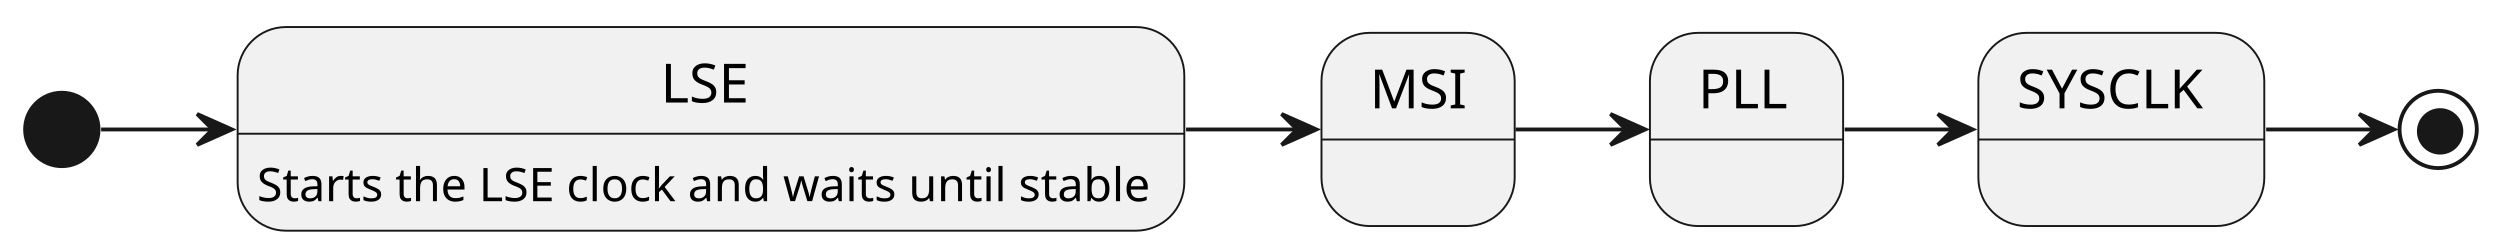
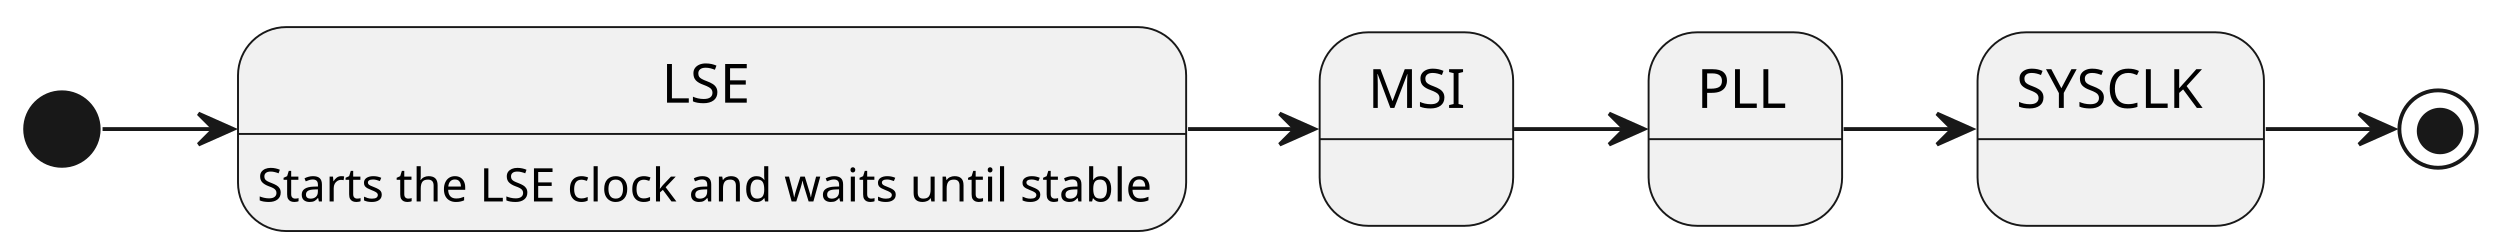
- <svg xmlns="http://www.w3.org/2000/svg" contentStyleType="text/css" height="65px" preserveAspectRatio="none" style="width:647px;height:65px;background:#FFFFFF;" version="1.1" viewBox="0 0 647 65" width="647px" zoomAndPan="magnify">
+ <svg xmlns="http://www.w3.org/2000/svg" contentStyleType="text/css" height="65px" preserveAspectRatio="none" style="width:646px;height:65px;background:#FFFFFF;" version="1.1" viewBox="0 0 646 65" width="646px" zoomAndPan="magnify">
  <defs />
  <g>
-     <ellipse cx="16" cy="33.5" fill="#181818" rx="10" ry="10" style="stroke:none;stroke-width:1.0;" />
+     <ellipse cx="16" cy="33.35" fill="#181818" rx="10" ry="10" style="stroke:none;stroke-width:1.0;" />
    <g id="LSE">
      <rect fill="#F1F1F1" height="52.703" rx="12.5" ry="12.5" style="stroke:#181818;stroke-width:0.5;" width="245" x="61.5" y="7" />
      <line style="stroke:#181818;stroke-width:0.5;" x1="61.5" x2="306.5" y1="34.609" y2="34.609" />
      <text fill="#000000" font-family="sans-serif" font-size="14" lengthAdjust="spacing" textLength="26" x="171" y="26.533">LSE</text>
      <text fill="#000000" font-family="sans-serif" font-size="12" lengthAdjust="spacing" textLength="225" x="66.5" y="52.066">Starts the LSE clock and waits until stable</text>
    </g>
    <g id="MSI">
-       <rect fill="#F1F1F1" height="50" rx="12.5" ry="12.5" style="stroke:#181818;stroke-width:0.5;" width="50" x="342" y="8.5" />
-       <line style="stroke:#181818;stroke-width:0.5;" x1="342" x2="392" y1="36.109" y2="36.109" />
-       <text fill="#000000" font-family="sans-serif" font-size="14" lengthAdjust="spacing" textLength="25" x="354.5" y="28.033">MSI</text>
+       <rect fill="#F1F1F1" height="50" rx="12.5" ry="12.5" style="stroke:#181818;stroke-width:0.5;" width="50" x="341" y="8.35" />
+       <line style="stroke:#181818;stroke-width:0.5;" x1="341" x2="391" y1="35.959" y2="35.959" />
+       <text fill="#000000" font-family="sans-serif" font-size="14" lengthAdjust="spacing" textLength="25" x="353.5" y="27.883">MSI</text>
    </g>
    <g id="PLL">
-       <rect fill="#F1F1F1" height="50" rx="12.5" ry="12.5" style="stroke:#181818;stroke-width:0.5;" width="50" x="427" y="8.5" />
-       <line style="stroke:#181818;stroke-width:0.5;" x1="427" x2="477" y1="36.109" y2="36.109" />
-       <text fill="#000000" font-family="sans-serif" font-size="14" lengthAdjust="spacing" textLength="25" x="439.5" y="28.033">PLL</text>
+       <rect fill="#F1F1F1" height="50" rx="12.5" ry="12.5" style="stroke:#181818;stroke-width:0.5;" width="50" x="426" y="8.35" />
+       <line style="stroke:#181818;stroke-width:0.5;" x1="426" x2="476" y1="35.959" y2="35.959" />
+       <text fill="#000000" font-family="sans-serif" font-size="14" lengthAdjust="spacing" textLength="25" x="438.5" y="27.883">PLL</text>
    </g>
    <g id="SYSCLK">
-       <rect fill="#F1F1F1" height="50" rx="12.5" ry="12.5" style="stroke:#181818;stroke-width:0.5;" width="74" x="512" y="8.5" />
-       <line style="stroke:#181818;stroke-width:0.5;" x1="512" x2="586" y1="36.109" y2="36.109" />
-       <text fill="#000000" font-family="sans-serif" font-size="14" lengthAdjust="spacing" textLength="54" x="522" y="28.033">SYSCLK</text>
+       <rect fill="#F1F1F1" height="50" rx="12.5" ry="12.5" style="stroke:#181818;stroke-width:0.5;" width="74" x="511" y="8.35" />
+       <line style="stroke:#181818;stroke-width:0.5;" x1="511" x2="585" y1="35.959" y2="35.959" />
+       <text fill="#000000" font-family="sans-serif" font-size="14" lengthAdjust="spacing" textLength="54" x="521" y="27.883">SYSCLK</text>
    </g>
-     <ellipse cx="631" cy="33.5" fill="none" rx="10" ry="10" style="stroke:#181818;stroke-width:1.0;" />
-     <ellipse cx="631.5" cy="34" fill="#181818" rx="6" ry="6" style="stroke:none;stroke-width:1.0;" />
+     <ellipse cx="630" cy="33.35" fill="none" rx="10" ry="10" style="stroke:#181818;stroke-width:1.0;" />
+     <ellipse cx="630.5" cy="33.85" fill="#181818" rx="6" ry="6" style="stroke:none;stroke-width:1.0;" />
    <g id="link_*start*_LSE">
-       <path d="M26.17,33.5 C35.79,33.5 45.4,33.5 55.02,33.5 " fill="none" id="*start*-to-LSE" style="stroke:#181818;stroke-width:1.0;" />
-       <polygon fill="#181818" points="60.01,33.5,51.01,29.5,55.01,33.5,51.01,37.5,60.01,33.5" style="stroke:#181818;stroke-width:1.0;" />
+       <path d="M26.5,33.35 C36.1,33.35 45.69,33.35 55.29,33.35 " fill="none" id="*start*-to-LSE" style="stroke:#181818;stroke-width:1.0;" />
+       <polygon fill="#181818" points="60.26,33.35,51.26,29.35,55.26,33.35,51.26,37.35,60.26,33.35" style="stroke:#181818;stroke-width:1.0;" />
    </g>
    <g id="link_LSE_MSI">
-       <path d="M306.95,33.5 C316.54,33.5 326.12,33.5 335.7,33.5 " fill="none" id="LSE-to-MSI" style="stroke:#181818;stroke-width:1.0;" />
-       <polygon fill="#181818" points="340.67,33.5,331.67,29.5,335.67,33.5,331.67,37.5,340.67,33.5" style="stroke:#181818;stroke-width:1.0;" />
+       <path d="M306.99,33.35 C316.28,33.35 325.57,33.35 334.86,33.35 " fill="none" id="LSE-to-MSI" style="stroke:#181818;stroke-width:1.0;" />
+       <polygon fill="#181818" points="339.65,33.35,330.65,29.35,334.65,33.35,330.65,37.35,339.65,33.35" style="stroke:#181818;stroke-width:1.0;" />
    </g>
    <g id="link_MSI_PLL">
-       <path d="M392.23,33.5 C401.77,33.5 411.31,33.5 420.85,33.5 " fill="none" id="MSI-to-PLL" style="stroke:#181818;stroke-width:1.0;" />
-       <polygon fill="#181818" points="425.79,33.5,416.79,29.5,420.79,33.5,416.79,37.5,425.79,33.5" style="stroke:#181818;stroke-width:1.0;" />
+       <path d="M391.23,33.35 C400.77,33.35 410.31,33.35 419.85,33.35 " fill="none" id="MSI-to-PLL" style="stroke:#181818;stroke-width:1.0;" />
+       <polygon fill="#181818" points="424.79,33.35,415.79,29.35,419.79,33.35,415.79,37.35,424.79,33.35" style="stroke:#181818;stroke-width:1.0;" />
    </g>
    <g id="link_PLL_SYSCLK">
-       <path d="M477.39,33.5 C486.81,33.5 496.23,33.5 505.65,33.5 " fill="none" id="PLL-to-SYSCLK" style="stroke:#181818;stroke-width:1.0;" />
-       <polygon fill="#181818" points="510.51,33.5,501.51,29.5,505.51,33.5,501.51,37.5,510.51,33.5" style="stroke:#181818;stroke-width:1.0;" />
+       <path d="M476.39,33.35 C485.81,33.35 495.23,33.35 504.65,33.35 " fill="none" id="PLL-to-SYSCLK" style="stroke:#181818;stroke-width:1.0;" />
+       <polygon fill="#181818" points="509.51,33.35,500.51,29.35,504.51,33.35,500.51,37.35,509.51,33.35" style="stroke:#181818;stroke-width:1.0;" />
    </g>
    <g id="link_SYSCLK_*end*">
-       <path d="M586.48,33.5 C595.89,33.5 605.3,33.5 614.71,33.5 " fill="none" id="SYSCLK-to-*end*" style="stroke:#181818;stroke-width:1.0;" />
-       <polygon fill="#181818" points="619.56,33.5,610.56,29.5,614.56,33.5,610.56,37.5,619.56,33.5" style="stroke:#181818;stroke-width:1.0;" />
+       <path d="M585.48,33.35 C594.89,33.35 604.3,33.35 613.71,33.35 " fill="none" id="SYSCLK-to-*end*" style="stroke:#181818;stroke-width:1.0;" />
+       <polygon fill="#181818" points="618.56,33.35,609.56,29.35,613.56,33.35,609.56,37.35,618.56,33.35" style="stroke:#181818;stroke-width:1.0;" />
    </g>
  </g>
</svg>
